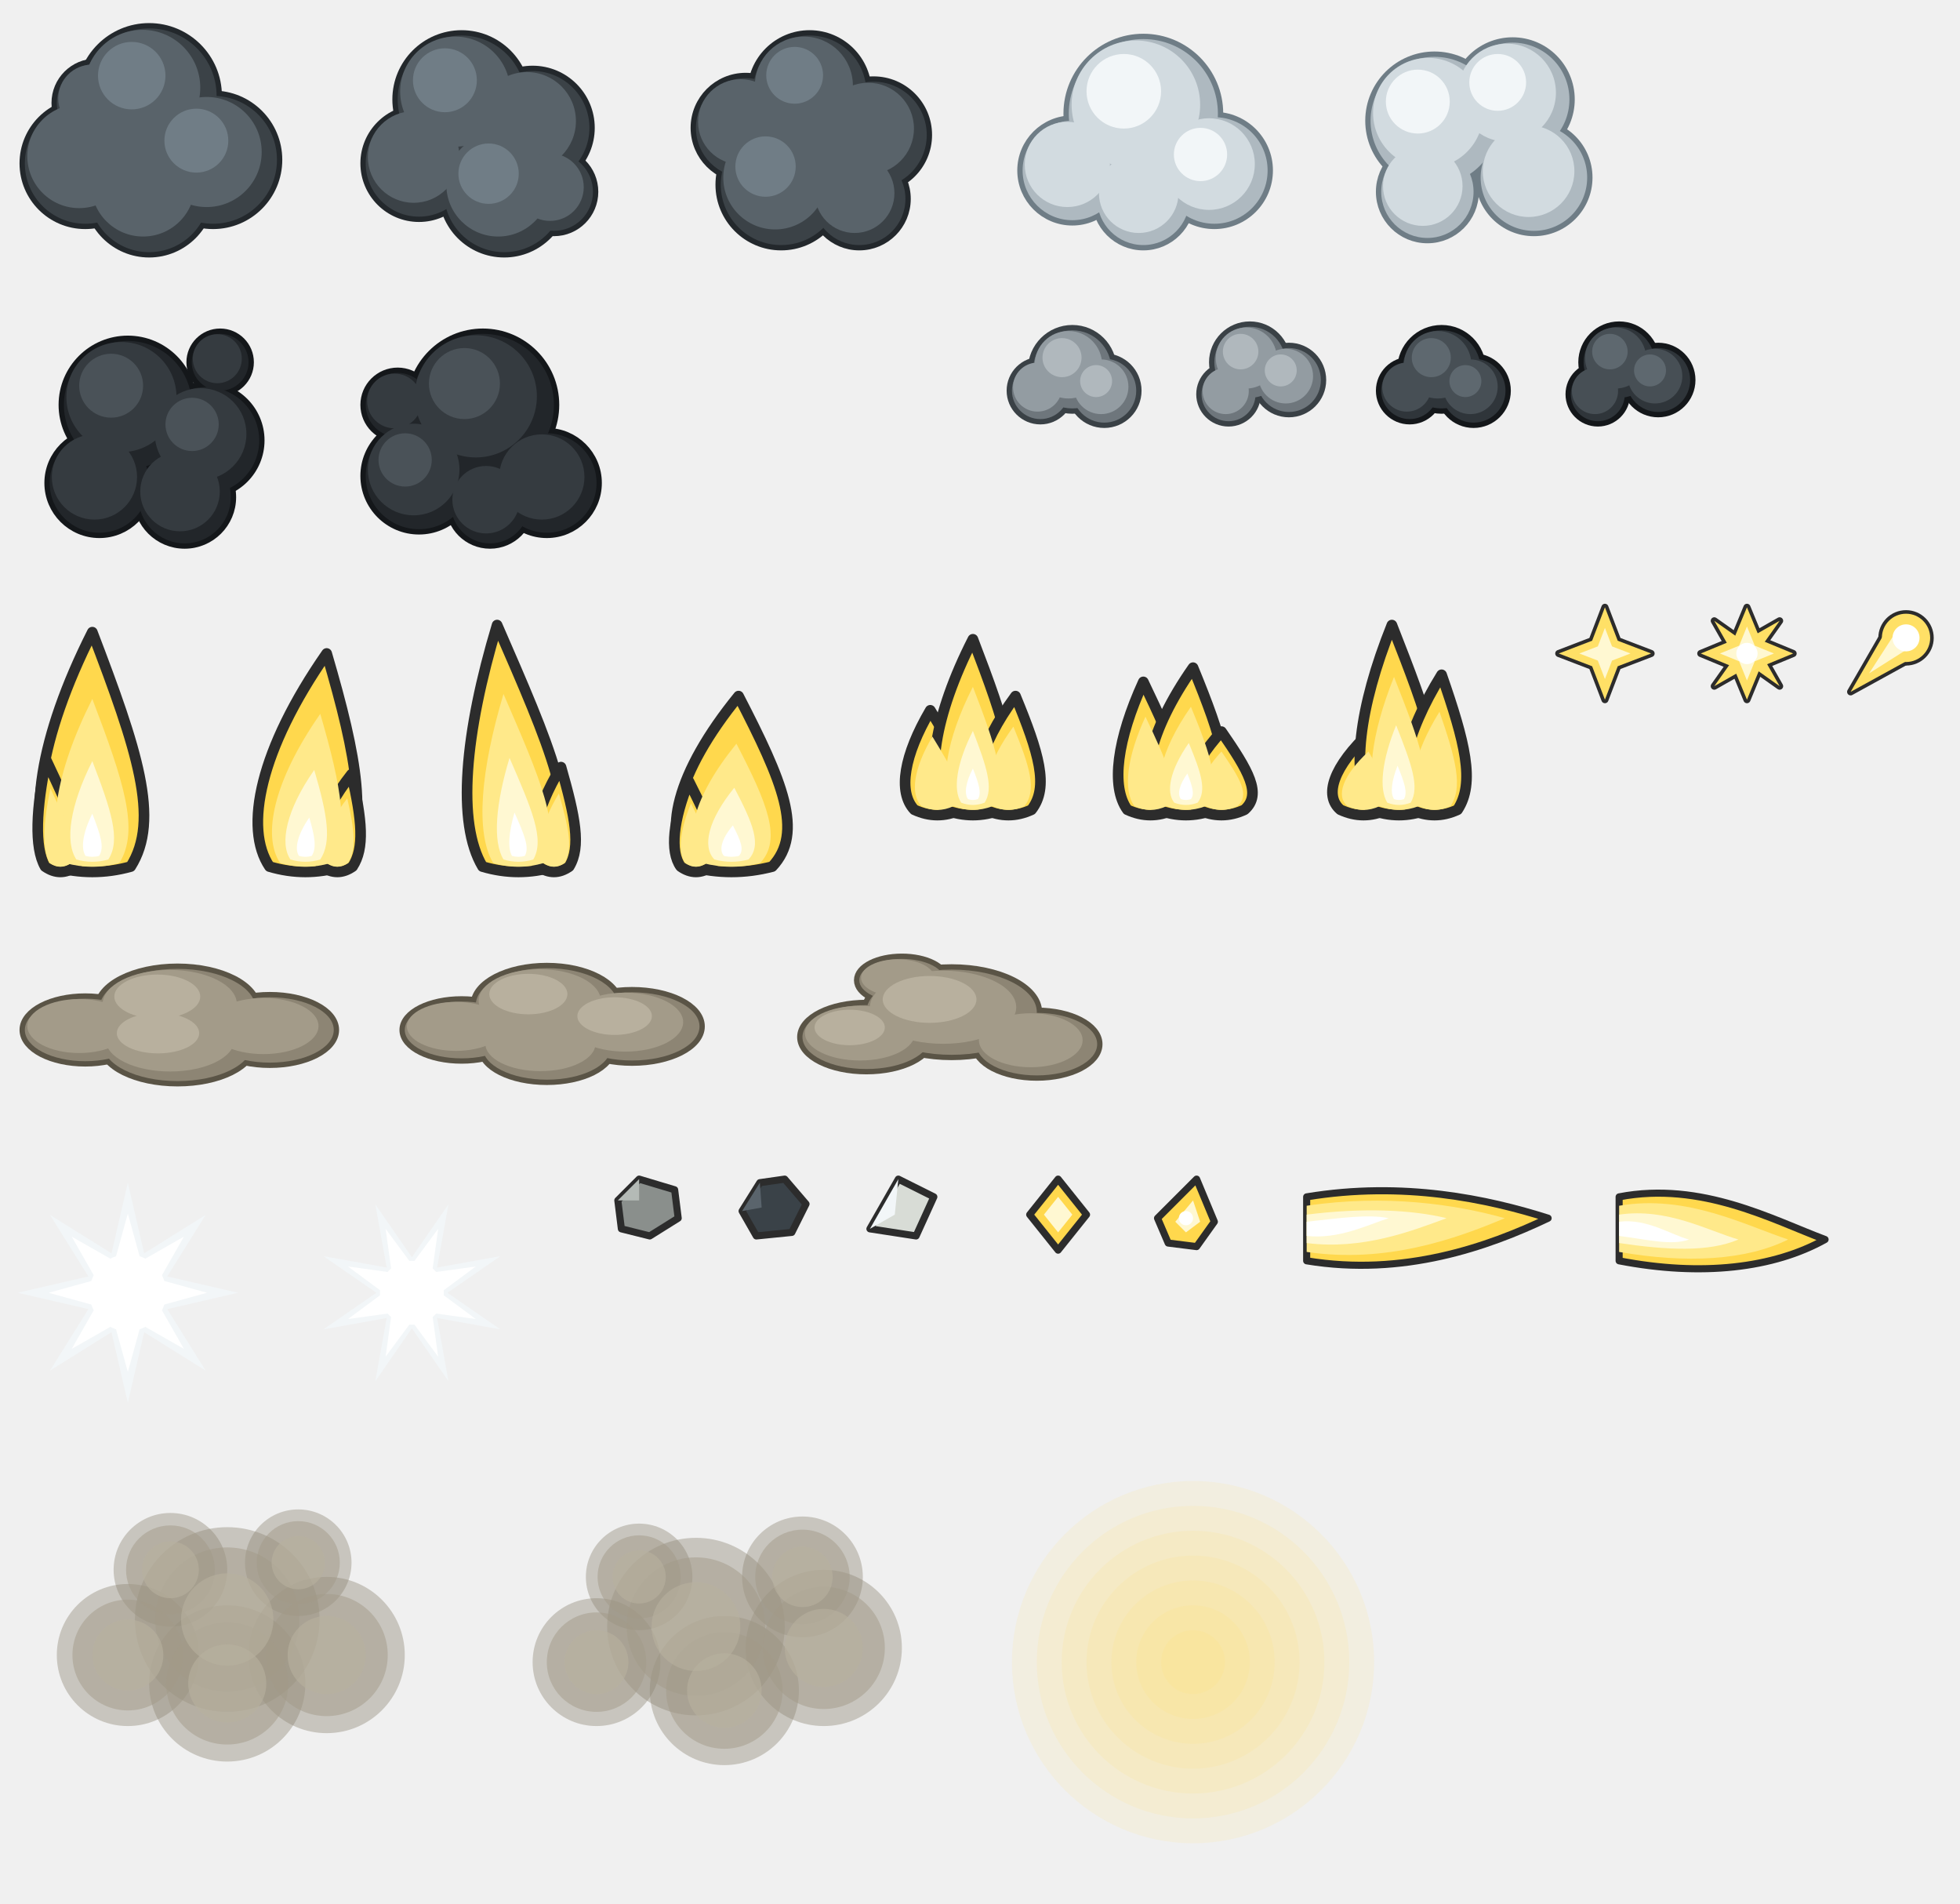
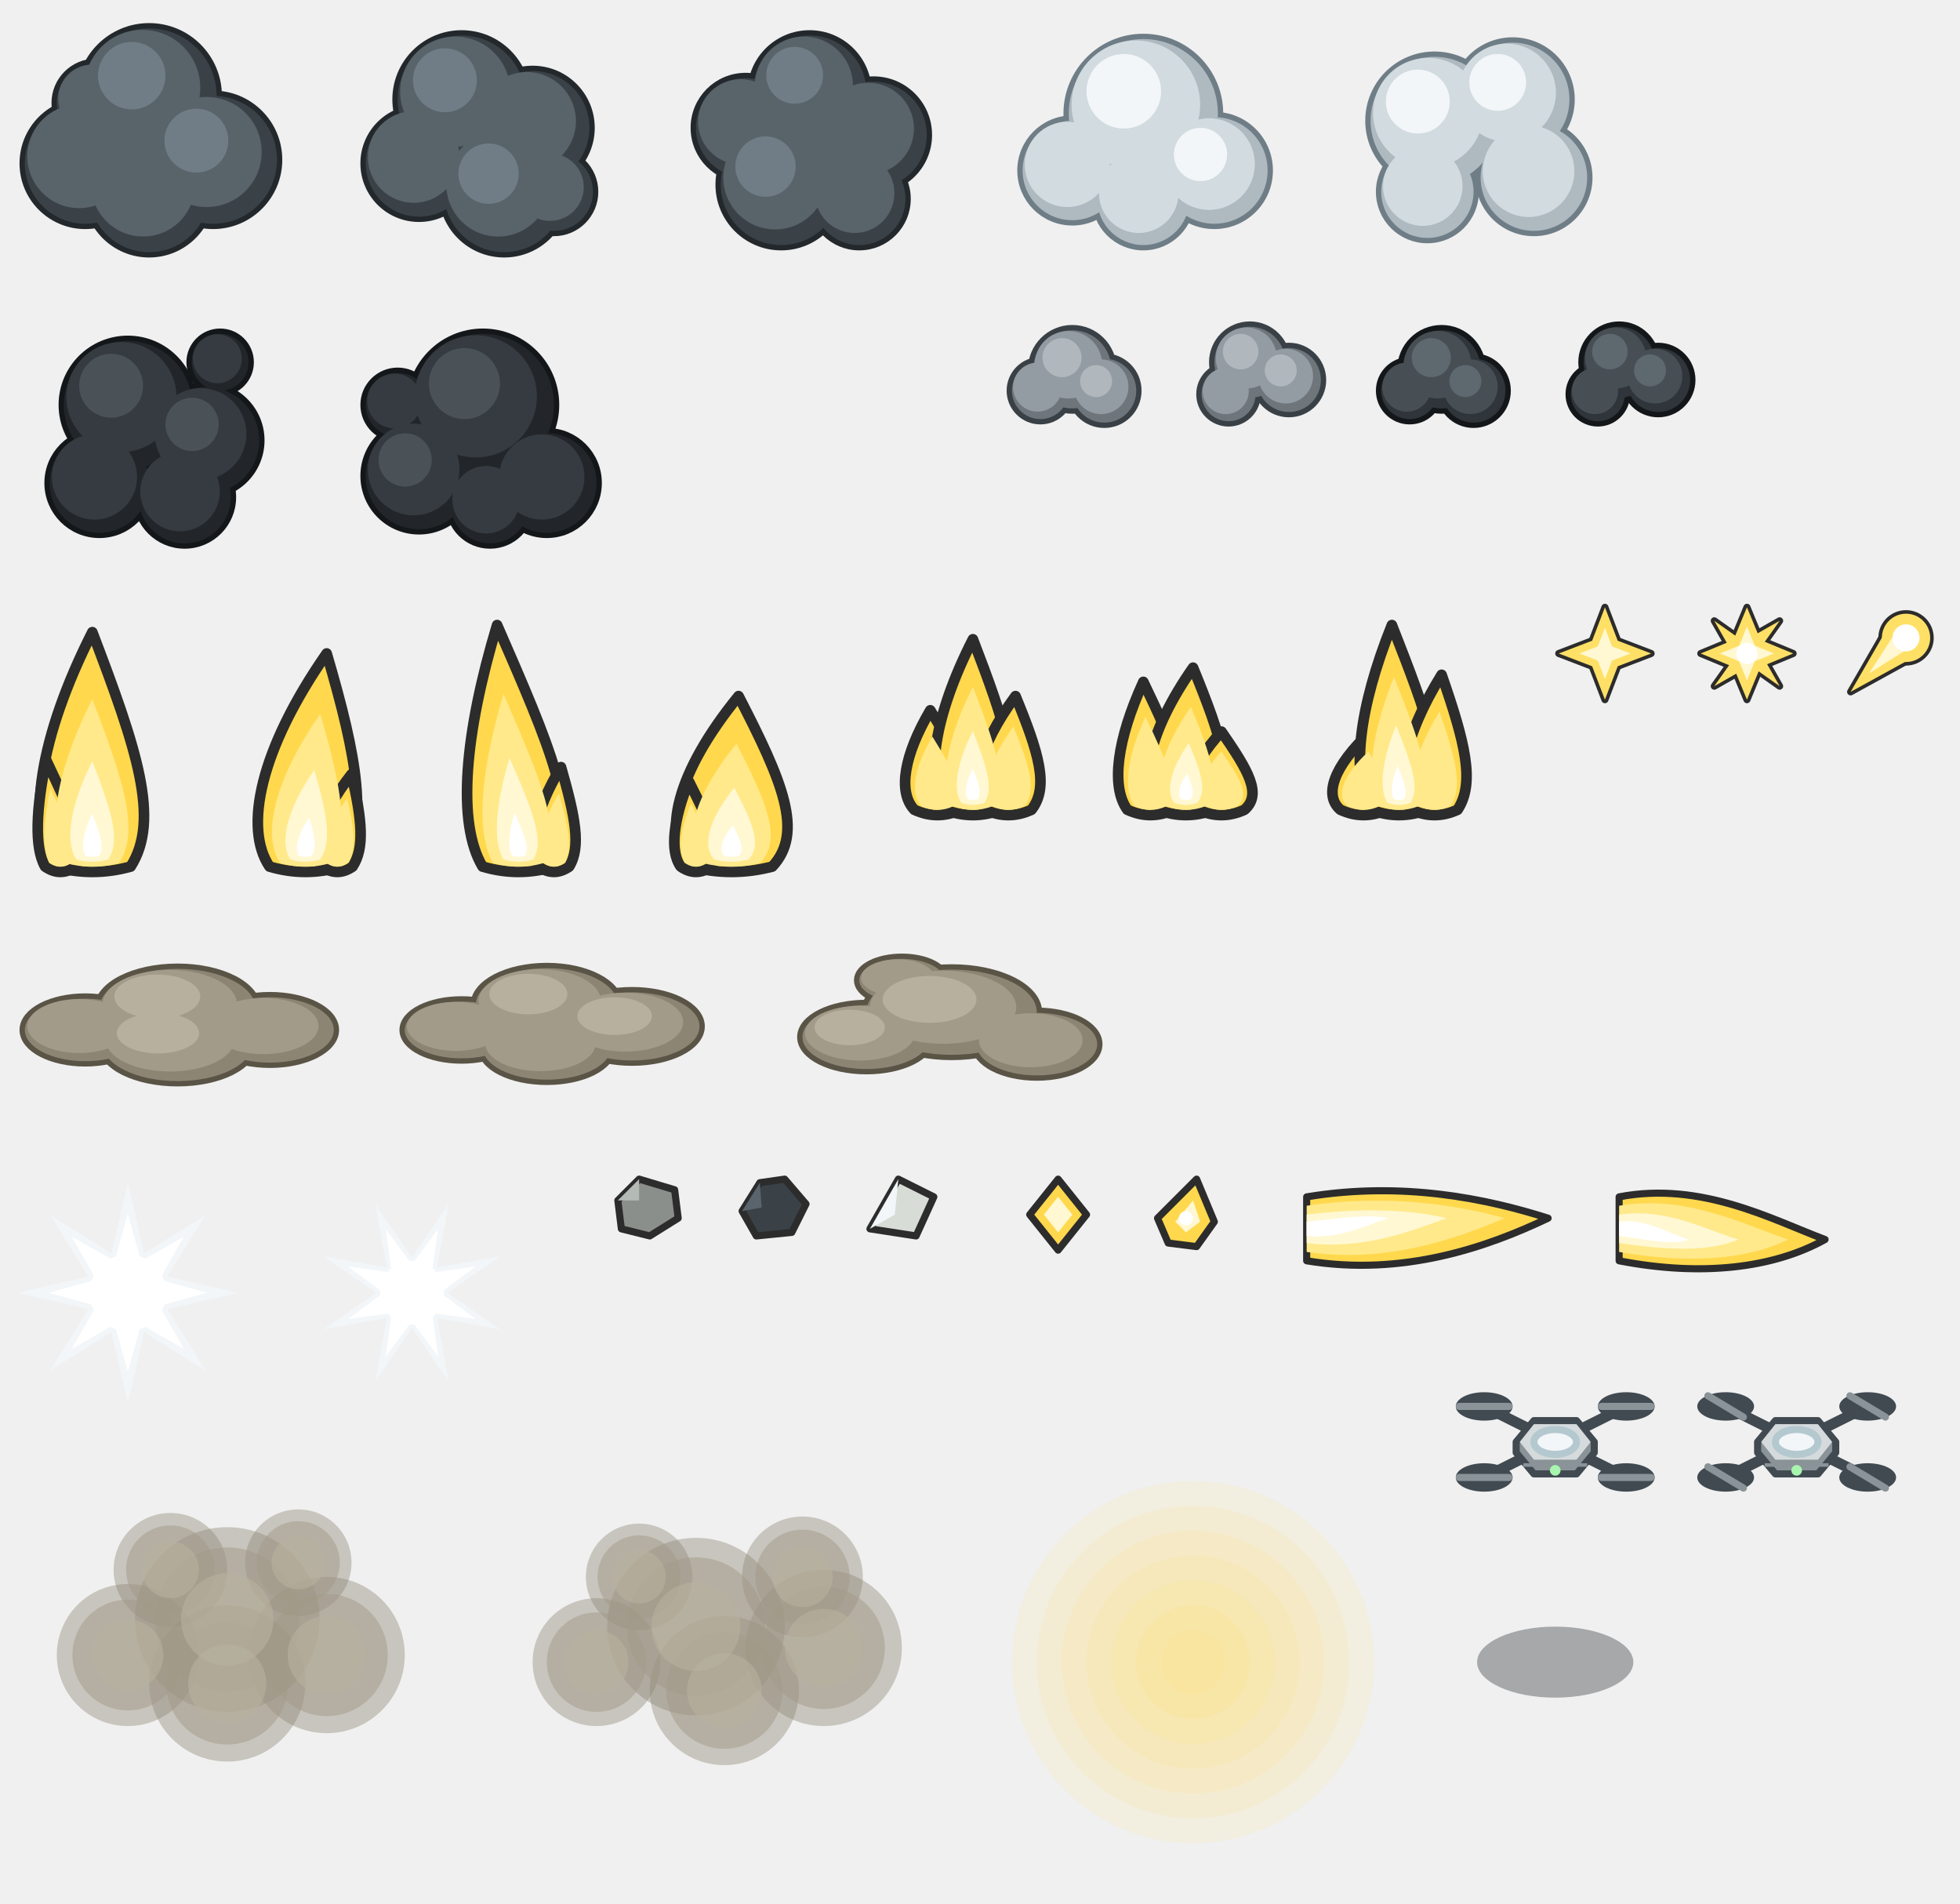
<svg xmlns="http://www.w3.org/2000/svg" width="552" height="536" viewBox="0 0 552 536">
  <g fill="#23282C" stroke="#23282C" stroke-width="3">
    <circle cx="42" cy="27" r="19" />
    <circle cx="24" cy="46" r="17" />
    <circle cx="60" cy="45" r="18" />
    <circle cx="42" cy="54" r="17" />
    <circle cx="27" cy="29" r="11" />
  </g>
  <g fill="#3B4247">
    <circle cx="42" cy="27" r="19" />
    <circle cx="24" cy="46" r="17" />
    <circle cx="60" cy="45" r="18" />
    <circle cx="42" cy="54" r="17" />
    <circle cx="27" cy="29" r="11" />
  </g>
  <g fill="#59636A">
    <circle cx="40.1" cy="24.7" r="16.3" />
    <circle cx="22.3" cy="44" r="14.6" />
    <circle cx="58.2" cy="42.8" r="15.5" />
    <circle cx="40.3" cy="52" r="14.6" />
    <circle cx="25.9" cy="27.7" r="9.5" />
  </g>
  <g fill="#707D86">
    <circle cx="37.1" cy="21.3" r="9.5" />
    <circle cx="55.3" cy="39.6" r="9" />
  </g>
  <g fill="#23282C" stroke="#23282C" stroke-width="3">
    <circle cx="130" cy="28" r="18" />
    <circle cx="150" cy="36" r="16" />
    <circle cx="118" cy="46" r="15" />
    <circle cx="142" cy="54" r="17" />
    <circle cx="156" cy="54" r="11" />
  </g>
  <g fill="#3B4247">
    <circle cx="130" cy="28" r="18" />
    <circle cx="150" cy="36" r="16" />
    <circle cx="118" cy="46" r="15" />
    <circle cx="142" cy="54" r="17" />
    <circle cx="156" cy="54" r="11" />
  </g>
  <g fill="#59636A">
    <circle cx="128.2" cy="25.8" r="15.5" />
    <circle cx="148.4" cy="34.1" r="13.8" />
    <circle cx="116.5" cy="44.2" r="12.9" />
    <circle cx="140.3" cy="52" r="14.6" />
    <circle cx="154.9" cy="52.7" r="9.5" />
  </g>
  <g fill="#707D86">
    <circle cx="125.3" cy="22.6" r="9" />
    <circle cx="137.6" cy="48.9" r="8.5" />
  </g>
  <g fill="#23282C" stroke="#23282C" stroke-width="3">
    <circle cx="228" cy="26" r="16" />
    <circle cx="210" cy="36" r="14" />
    <circle cx="246" cy="38" r="15" />
    <circle cx="220" cy="52" r="17" />
    <circle cx="242" cy="56" r="13" />
    <circle cx="227" cy="41" r="13" />
  </g>
  <g fill="#3B4247">
    <circle cx="228" cy="26" r="16" />
    <circle cx="210" cy="36" r="14" />
    <circle cx="246" cy="38" r="15" />
    <circle cx="220" cy="52" r="17" />
    <circle cx="242" cy="56" r="13" />
    <circle cx="227" cy="41" r="13" />
  </g>
  <g fill="#59636A">
    <circle cx="226.4" cy="24.1" r="13.8" />
    <circle cx="208.6" cy="34.3" r="12" />
    <circle cx="244.5" cy="36.2" r="12.9" />
    <circle cx="218.3" cy="50" r="14.6" />
    <circle cx="240.7" cy="54.4" r="11.2" />
    <circle cx="225.7" cy="39.4" r="11.2" />
  </g>
  <g fill="#707D86">
    <circle cx="215.6" cy="46.9" r="8.5" />
    <circle cx="223.8" cy="21.2" r="8" />
  </g>
  <g fill="#6F7D86" stroke="#6F7D86" stroke-width="3">
    <circle cx="322" cy="32" r="21" />
    <circle cx="302" cy="48" r="14" />
    <circle cx="342" cy="48" r="15" />
    <circle cx="322" cy="56" r="13" />
  </g>
  <g fill="#AEB9C0">
    <circle cx="322" cy="32" r="21" />
    <circle cx="302" cy="48" r="14" />
    <circle cx="342" cy="48" r="15" />
    <circle cx="322" cy="56" r="13" />
  </g>
  <g fill="#D2DBE0">
    <circle cx="319.9" cy="29.5" r="18.1" />
    <circle cx="300.6" cy="46.3" r="12" />
    <circle cx="340.5" cy="46.2" r="12.9" />
    <circle cx="320.7" cy="54.4" r="11.2" />
  </g>
  <g fill="#F2F6F8">
    <circle cx="316.5" cy="25.7" r="10.5" />
    <circle cx="338.1" cy="43.5" r="7.5" />
  </g>
  <g fill="#6F7D86" stroke="#6F7D86" stroke-width="3">
    <circle cx="404" cy="34" r="18" />
    <circle cx="426" cy="28" r="16" />
    <circle cx="432" cy="50" r="15" />
    <circle cx="402" cy="54" r="13" />
  </g>
  <g fill="#AEB9C0">
    <circle cx="404" cy="34" r="18" />
    <circle cx="426" cy="28" r="16" />
    <circle cx="432" cy="50" r="15" />
    <circle cx="402" cy="54" r="13" />
  </g>
  <g fill="#D2DBE0">
    <circle cx="402.2" cy="31.8" r="15.5" />
    <circle cx="424.4" cy="26.1" r="13.8" />
    <circle cx="430.5" cy="48.2" r="12.9" />
    <circle cx="400.7" cy="52.4" r="11.2" />
  </g>
  <g fill="#F2F6F8">
    <circle cx="399.3" cy="28.6" r="9" />
    <circle cx="421.8" cy="23.2" r="8" />
  </g>
  <g fill="#14171A" stroke="#14171A" stroke-width="3">
    <circle cx="36" cy="114" r="18" />
    <circle cx="58" cy="124" r="15" />
    <circle cx="28" cy="136" r="14" />
    <circle cx="52" cy="140" r="13" />
    <circle cx="62" cy="102" r="8" />
  </g>
  <g fill="#22262A">
    <circle cx="36" cy="114" r="18" />
    <circle cx="58" cy="124" r="15" />
    <circle cx="28" cy="136" r="14" />
    <circle cx="52" cy="140" r="13" />
    <circle cx="62" cy="102" r="8" />
  </g>
  <g fill="#353B40">
    <circle cx="34.2" cy="111.8" r="15.5" />
    <circle cx="56.5" cy="122.2" r="12.9" />
    <circle cx="26.6" cy="134.3" r="12" />
    <circle cx="50.7" cy="138.4" r="11.2" />
    <circle cx="61.2" cy="101" r="6.9" />
  </g>
  <g fill="#4A5258">
    <circle cx="31.3" cy="108.6" r="9" />
    <circle cx="54.1" cy="119.5" r="7.5" />
  </g>
  <g fill="#14171A" stroke="#14171A" stroke-width="3">
    <circle cx="136" cy="114" r="20" />
    <circle cx="118" cy="134" r="15" />
    <circle cx="154" cy="136" r="14" />
    <circle cx="138" cy="142" r="11" />
    <circle cx="112" cy="114" r="9" />
  </g>
  <g fill="#22262A">
    <circle cx="136" cy="114" r="20" />
    <circle cx="118" cy="134" r="15" />
    <circle cx="154" cy="136" r="14" />
    <circle cx="138" cy="142" r="11" />
    <circle cx="112" cy="114" r="9" />
  </g>
  <g fill="#353B40">
    <circle cx="134" cy="111.6" r="17.2" />
    <circle cx="116.5" cy="132.2" r="12.9" />
    <circle cx="152.6" cy="134.3" r="12" />
    <circle cx="136.9" cy="140.7" r="9.5" />
    <circle cx="111.1" cy="112.9" r="7.7" />
  </g>
  <g fill="#4A5258">
    <circle cx="130.8" cy="108" r="10" />
    <circle cx="114.1" cy="129.5" r="7.5" />
  </g>
  <g fill="#3A4146" stroke="#3A4146" stroke-width="3">
    <circle cx="302" cy="104" r="11" />
    <circle cx="293" cy="110" r="8" />
    <circle cx="311" cy="110" r="9" />
  </g>
  <g fill="#6E767C">
    <circle cx="302" cy="104" r="11" />
    <circle cx="293" cy="110" r="8" />
    <circle cx="311" cy="110" r="9" />
  </g>
  <g fill="#939CA2">
    <circle cx="300.9" cy="102.7" r="9.5" />
    <circle cx="292.2" cy="109" r="6.9" />
    <circle cx="310.1" cy="108.9" r="7.7" />
  </g>
  <g fill="#B0B8BD">
    <circle cx="299.1" cy="100.7" r="5.5" />
    <circle cx="308.7" cy="107.3" r="4.5" />
  </g>
  <g fill="#3A4146" stroke="#3A4146" stroke-width="3">
    <circle cx="352" cy="102" r="10" />
    <circle cx="363" cy="107" r="9" />
    <circle cx="346" cy="111" r="7.6" />
  </g>
  <g fill="#6E767C">
    <circle cx="352" cy="102" r="10" />
    <circle cx="363" cy="107" r="9" />
    <circle cx="346" cy="111" r="7.6" />
  </g>
  <g fill="#939CA2">
    <circle cx="351" cy="100.8" r="8.6" />
    <circle cx="362.1" cy="105.9" r="7.7" />
    <circle cx="345.2" cy="110.1" r="6.5" />
  </g>
  <g fill="#B0B8BD">
    <circle cx="349.4" cy="99" r="5" />
    <circle cx="360.7" cy="104.3" r="4.5" />
  </g>
  <g fill="#14171A" stroke="#14171A" stroke-width="3">
    <circle cx="406" cy="104" r="11" />
    <circle cx="397" cy="110" r="8" />
    <circle cx="415" cy="110" r="9" />
  </g>
  <g fill="#2F353A">
    <circle cx="406" cy="104" r="11" />
    <circle cx="397" cy="110" r="8" />
    <circle cx="415" cy="110" r="9" />
  </g>
  <g fill="#474F55">
    <circle cx="404.9" cy="102.7" r="9.5" />
    <circle cx="396.2" cy="109" r="6.9" />
    <circle cx="414.1" cy="108.9" r="7.7" />
  </g>
  <g fill="#5E686F">
    <circle cx="403.1" cy="100.7" r="5.5" />
    <circle cx="412.7" cy="107.3" r="4.5" />
  </g>
  <g fill="#14171A" stroke="#14171A" stroke-width="3">
    <circle cx="456" cy="102" r="10" />
    <circle cx="467" cy="107" r="9" />
    <circle cx="450" cy="111" r="7.6" />
  </g>
  <g fill="#2F353A">
    <circle cx="456" cy="102" r="10" />
    <circle cx="467" cy="107" r="9" />
    <circle cx="450" cy="111" r="7.6" />
  </g>
  <g fill="#474F55">
    <circle cx="455" cy="100.8" r="8.6" />
    <circle cx="466.1" cy="105.9" r="7.7" />
    <circle cx="449.2" cy="110.1" r="6.5" />
  </g>
  <g fill="#5E686F">
    <circle cx="453.4" cy="99" r="5" />
    <circle cx="464.7" cy="104.3" r="4.5" />
  </g>
  <g transform="translate(2 170)">
    <g fill="#FFD84D" stroke="#2C2C2C" stroke-width="3" stroke-linejoin="round">
      <path d="M13.2 74C5.4 62.1 9 37.7 24 8C36.6 41 43.2 60.8 34.8 74Q24 77 13.2 74 Z" />
      <path d="M10.7 74C7.6 68.6 8.2 57.5 11 44C18 59 22.7 68 19.3 74Q15 77 10.7 74 Z" />
    </g>
    <g fill="#FFE98A">
      <path d="M16.4 73C11 64.7 13.5 47.6 24 26.8C32.8 49.9 37.4 63.8 31.6 73Q24 75.1 16.4 73 Z" />
      <path d="M12 73C9.8 69.2 10.2 61.5 12.2 52C17.1 62.5 20.4 68.8 18 73Q15 75.1 12 73 Z" />
    </g>
    <g fill="#FFF8D2">
      <path d="M19.5 72C16.2 67 17.7 56.8 24 44.3C29.3 58.1 32.1 66.5 28.5 72Q24 73.3 19.5 72 Z" />
    </g>
    <g fill="#FFFFFF">
      <path d="M22.1 71C20.7 68.9 21.3 64.5 24 59.1C26.3 65.1 27.5 68.6 25.9 71Q24 71.5 22.1 71 Z" />
    </g>
  </g>
  <g transform="translate(62 170)">
    <g fill="#FFD84D" stroke="#2C2C2C" stroke-width="3" stroke-linejoin="round">
      <path d="M13.9 74C6.6 63.2 11.2 41 30 14C38.8 44 41.9 62 34.1 74Q24 77 13.9 74 Z" />
      <path d="M28.7 74C25.6 69.3 27.8 59.7 37 48C40 61 40.7 68.8 37.3 74Q33 77 28.7 74 Z" />
    </g>
    <g fill="#FFE98A">
      <path d="M16.9 73C11.8 65.4 15 49.9 28.2 31C34.3 52 36.5 64.6 31.1 73Q24 75.1 16.9 73 Z" />
      <path d="M30 73C27.8 69.7 29.4 63 35.8 54.8C37.9 63.9 38.4 69.4 36 73Q33 75.1 30 73 Z" />
    </g>
    <g fill="#FFF8D2">
      <path d="M19.8 72C16.7 67.5 18.6 58.1 26.5 46.8C30.2 59.4 31.5 67 28.2 72Q24 73.3 19.8 72 Z" />
    </g>
    <g fill="#FFFFFF">
      <path d="M22.2 71C20.9 69.1 21.7 65.1 25.1 60.2C26.7 65.6 27.2 68.8 25.8 71Q24 71.5 22.2 71 Z" />
    </g>
  </g>
  <g transform="translate(122 170)">
    <g fill="#FFD84D" stroke="#2C2C2C" stroke-width="3" stroke-linejoin="round">
      <path d="M13.9 74C6.6 61.8 8.8 36.6 18 6C32.8 40 41.9 60.4 34.1 74Q24 77 13.9 74 Z" />
      <path d="M29.7 74C26.6 69 28.4 58.6 36 46C40 60 41.7 68.4 38.3 74Q34 77 29.7 74 Z" />
    </g>
    <g fill="#FFE98A">
      <path d="M16.9 73C11.8 64.4 13.4 46.8 19.8 25.4C30.1 49.2 36.5 63.5 31.1 73Q24 75.1 16.9 73 Z" />
      <path d="M31 73C28.8 69.5 30.1 62.2 35.4 53.4C38.2 63.2 39.4 69.1 37 73Q34 75.1 31 73 Z" />
    </g>
    <g fill="#FFF8D2">
      <path d="M19.8 72C16.7 66.9 17.6 56.3 21.5 43.4C27.7 57.7 31.5 66.3 28.2 72Q24 73.3 19.8 72 Z" />
    </g>
    <g fill="#FFFFFF">
      <path d="M22.2 71C20.9 68.8 21.3 64.3 22.9 58.8C25.6 64.9 27.2 68.6 25.8 71Q24 71.5 22.2 71 Z" />
    </g>
  </g>
  <g transform="translate(182 170)">
    <g fill="#FFD84D" stroke="#2C2C2C" stroke-width="3" stroke-linejoin="round">
      <path d="M12.5 74C4.2 65.4 8.4 47.6 26 26C38.4 50 44.5 64.4 35.5 74Q24 77 12.5 74 Z" />
      <path d="M9.7 74C6.6 69.7 7.6 60.8 12 50C18 62 21.7 69.2 18.3 74Q14 77 9.7 74 Z" />
    </g>
    <g fill="#FFE98A">
      <path d="M15.9 73C10.1 67 13.1 54.5 25.4 39.4C34.1 56.2 38.3 66.3 32.1 73Q24 75.1 15.9 73 Z" />
      <path d="M11 73C8.8 70 9.5 63.8 12.6 56.2C16.8 64.6 19.4 69.6 17 73Q14 75.1 11 73 Z" />
    </g>
    <g fill="#FFF8D2">
      <path d="M19.2 72C15.7 68.4 17.4 60.9 24.8 51.8C30.1 61.9 32.6 68 28.8 72Q24 73.3 19.2 72 Z" />
    </g>
    <g fill="#FFFFFF">
      <path d="M21.9 71C20.4 69.4 21.2 66.2 24.4 62.4C26.6 66.7 27.7 69.3 26.1 71Q24 71.5 21.9 71 Z" />
    </g>
  </g>
  <g transform="translate(250 170)">
    <g fill="#FFD84D" stroke="#2C2C2C" stroke-width="3" stroke-linejoin="round">
      <path d="M7.5 58C2.8 53 4.6 42.6 12 30C20.6 44 25.5 52.4 20.5 58Q14 61 7.5 58 Z" />
      <path d="M16.1 58C10.4 49.4 13 31.6 24 10C33.2 34 38.1 48.4 31.9 58Q24 61 16.1 58 Z" />
      <path d="M27.5 58C22.8 52.2 25.4 40.4 36 26C42.6 42 45.5 51.6 40.5 58Q34 61 27.5 58 Z" />
    </g>
    <g fill="#FFE98A">
      <path d="M9.5 57C6.2 53.5 7.4 46.2 12.6 37.4C18.6 47.2 22.1 53.1 18.5 57Q14 59.1 9.5 57 Z" />
      <path d="M18.5 57C14.5 51 16.3 38.5 24 23.4C30.5 40.2 33.9 50.3 29.5 57Q24 59.1 18.5 57 Z" />
      <path d="M29.5 57C26.2 53 28 44.7 35.4 34.6C40 45.8 42.1 52.5 38.5 57Q34 59.1 29.5 57 Z" />
    </g>
    <g fill="#FFF8D2">
      <path d="M20.7 56C18.3 52.4 19.4 44.9 24 35.8C27.9 45.9 29.9 52 27.3 56Q24 57.3 20.7 56 Z" />
    </g>
    <g fill="#FFFFFF">
      <path d="M22.6 55C21.5 53.4 22 50.2 24 46.4C25.7 50.7 26.5 53.3 25.4 55Q24 55.5 22.6 55 Z" />
    </g>
  </g>
  <g transform="translate(310 170)">
    <g fill="#FFD84D" stroke="#2C2C2C" stroke-width="3" stroke-linejoin="round">
      <path d="M7.5 58C2.8 51.5 4.6 38.2 12 22C20.6 40 25.5 50.8 20.5 58Q14 61 7.5 58 Z" />
      <path d="M16.1 58C10.4 50.8 13.4 36 26 18C34.2 38 38.1 50 31.9 58Q24 61 16.1 58 Z" />
      <path d="M27.5 58C22.8 54 25 45.9 34 36C41.6 47 45.5 53.6 40.5 58Q34 61 27.5 58 Z" />
    </g>
    <g fill="#FFE98A">
      <path d="M9.5 57C6.2 52.5 7.4 43.1 12.6 31.8C18.6 44.4 22.1 52 18.5 57Q14 59.1 9.5 57 Z" />
      <path d="M18.5 57C14.5 52 16.6 41.6 25.4 29C31.2 43 33.9 51.4 29.5 57Q24 59.1 18.5 57 Z" />
      <path d="M29.5 57C26.2 54.2 27.7 48.5 34 41.6C39.3 49.3 42.1 53.9 38.5 57Q34 59.1 29.5 57 Z" />
    </g>
    <g fill="#FFF8D2">
      <path d="M20.7 56C18.3 53 19.5 46.8 24.8 39.2C28.3 47.6 29.9 52.6 27.3 56Q24 57.3 20.7 56 Z" />
    </g>
    <g fill="#FFFFFF">
      <path d="M22.6 55C21.5 53.7 22.1 51 24.4 47.8C25.8 51.4 26.5 53.6 25.4 55Q24 55.5 22.6 55 Z" />
    </g>
  </g>
  <g transform="translate(370 170)">
    <g fill="#FFD84D" stroke="#2C2C2C" stroke-width="3" stroke-linejoin="round">
      <path d="M7.5 58C2.8 54 5.4 45.9 16 36C22.6 47 25.5 53.6 20.5 58Q14 61 7.5 58 Z" />
      <path d="M16.1 58C10.4 48.6 12.6 29.4 22 6C32.2 32 38.1 47.6 31.9 58Q24 61 16.1 58 Z" />
      <path d="M27.5 58C22.8 51.2 25.4 37.1 36 20C42.6 39 45.5 50.4 40.5 58Q34 61 27.5 58 Z" />
    </g>
    <g fill="#FFE98A">
      <path d="M9.5 57C6.2 54.2 8 48.5 15.4 41.6C20 49.3 22.1 53.9 18.5 57Q14 59.1 9.5 57 Z" />
      <path d="M18.5 57C14.5 50.4 16 37 22.6 20.6C29.8 38.8 33.9 49.7 29.5 57Q24 59.1 18.5 57 Z" />
      <path d="M29.5 57C26.2 52.2 28 42.4 35.4 30.4C40 43.7 42.1 51.7 38.5 57Q34 59.1 29.5 57 Z" />
    </g>
    <g fill="#FFF8D2">
      <path d="M20.7 56C18.3 52.1 19.2 44 23.2 34.2C27.5 45.1 29.9 51.6 27.3 56Q24 57.3 20.7 56 Z" />
    </g>
    <g fill="#FFFFFF">
      <path d="M22.6 55C21.5 53.3 21.9 49.9 23.6 45.6C25.5 50.3 26.5 53.1 25.4 55Q24 55.5 22.6 55 Z" />
    </g>
  </g>
  <polygon points="452,171 455.6,180.4 465,184 455.6,187.6 452,197 448.4,187.6 439,184 448.4,180.4" fill="#2C2C2C" stroke="#2C2C2C" stroke-width="2" stroke-linejoin="round" />
  <polygon points="452,171 455.6,180.4 465,184 455.6,187.6 452,197 448.4,187.6 439,184 448.4,180.4" fill="#FFE066" />
  <polygon points="452,176.8 454,182 459.2,184 454,186 452,191.2 450,186 444.8,184 450,182" fill="#FFF8D2" />
  <polygon points="492,171 495.8,180.2 505,184 495.8,187.8 492,197 488.2,187.8 479,184 488.2,180.2" fill="#2C2C2C" stroke="#2C2C2C" stroke-width="2" stroke-linejoin="round" />
  <polygon points="482.8,174.8 491,180.6 501.2,174.8 495.4,183 501.2,193.2 493,187.4 482.8,193.2 488.6,185" fill="#2C2C2C" stroke="#2C2C2C" stroke-width="2" stroke-linejoin="round" />
  <polygon points="482.8,174.8 491,180.6 501.2,174.8 495.4,183 501.2,193.2 493,187.4 482.8,193.2 488.6,185" fill="#FFE066" />
  <polygon points="492,171 495.8,180.2 505,184 495.8,187.8 492,197 488.2,187.8 479,184 488.2,180.2" fill="#FFE066" />
  <polygon points="492,176.4 494.2,181.8 499.6,184 494.2,186.2 492,191.6 489.8,186.2 484.4,184 489.8,181.8" fill="#FFF8D2" />
  <circle cx="492" cy="184" r="3" fill="#FFFFFF" />
  <polygon points="541.2,183.8 532.4,175.4 521.2,194.8" fill="#2C2C2C" stroke="#2C2C2C" stroke-width="2" stroke-linejoin="round" />
  <circle cx="536.8" cy="179.6" r="6.8" fill="#2C2C2C" stroke="#2C2C2C" stroke-width="2" stroke-linejoin="round" />
  <polygon points="541.2,183.8 532.4,175.4 521.2,194.8" fill="#FFE066" />
  <circle cx="536.8" cy="179.6" r="6.8" fill="#FFE066" />
  <polygon points="538.4,182 534.4,177.2 526.4,189.6" fill="#FFF8D2" />
  <circle cx="536.8" cy="179.6" r="3.8" fill="#FFFFFF" />
  <g fill="#5A5446" stroke="#5A5446" stroke-width="3">
    <ellipse cx="50" cy="284" rx="22" ry="11.2" />
    <ellipse cx="24" cy="290" rx="17" ry="8.8" />
    <ellipse cx="76" cy="290" rx="18" ry="9.2" />
    <ellipse cx="50" cy="294" rx="21" ry="10.4" />
  </g>
  <g fill="#8D8574">
    <ellipse cx="50" cy="284" rx="22" ry="11.2" />
    <ellipse cx="24" cy="290" rx="17" ry="8.8" />
    <ellipse cx="76" cy="290" rx="18" ry="9.2" />
    <ellipse cx="50" cy="294" rx="21" ry="10.4" />
  </g>
  <g fill="#A39B89">
    <ellipse cx="47.8" cy="282.7" rx="18.9" ry="9.6" />
    <ellipse cx="22.3" cy="288.9" rx="14.6" ry="7.6" />
    <ellipse cx="74.2" cy="288.9" rx="15.5" ry="7.9" />
    <ellipse cx="47.9" cy="292.8" rx="18.1" ry="8.9" />
  </g>
  <g fill="#B8B09E">
    <ellipse cx="44.3" cy="280.6" rx="12.1" ry="6.2" />
    <ellipse cx="44.5" cy="290.9" rx="11.6" ry="5.7" />
  </g>
  <g fill="#5A5446" stroke="#5A5446" stroke-width="3">
    <ellipse cx="154" cy="283" rx="20" ry="10.4" />
    <ellipse cx="178" cy="289" rx="19" ry="9.6" />
    <ellipse cx="130" cy="290" rx="16" ry="8" />
    <ellipse cx="154" cy="295" rx="18" ry="9" />
  </g>
  <g fill="#8D8574">
    <ellipse cx="154" cy="283" rx="20" ry="10.4" />
    <ellipse cx="178" cy="289" rx="19" ry="9.6" />
    <ellipse cx="130" cy="290" rx="16" ry="8" />
    <ellipse cx="154" cy="295" rx="18" ry="9" />
  </g>
  <g fill="#A39B89">
    <ellipse cx="152" cy="281.8" rx="17.2" ry="8.9" />
    <ellipse cx="176.1" cy="287.8" rx="16.3" ry="8.3" />
    <ellipse cx="128.4" cy="289" rx="13.8" ry="6.9" />
    <ellipse cx="152.2" cy="293.9" rx="15.5" ry="7.7" />
  </g>
  <g fill="#B8B09E">
    <ellipse cx="148.8" cy="279.9" rx="11" ry="5.7" />
    <ellipse cx="173.1" cy="286.1" rx="10.5" ry="5.3" />
  </g>
  <g fill="#5A5446" stroke="#5A5446" stroke-width="3">
    <ellipse cx="268" cy="285" rx="24" ry="12" />
    <ellipse cx="244" cy="292" rx="18" ry="9" />
    <ellipse cx="292" cy="294" rx="17" ry="8.8" />
    <ellipse cx="254" cy="276" rx="12" ry="6" />
  </g>
  <g fill="#8D8574">
    <ellipse cx="268" cy="285" rx="24" ry="12" />
    <ellipse cx="244" cy="292" rx="18" ry="9" />
    <ellipse cx="292" cy="294" rx="17" ry="8.8" />
    <ellipse cx="254" cy="276" rx="12" ry="6" />
  </g>
  <g fill="#A39B89">
    <ellipse cx="265.6" cy="283.6" rx="20.6" ry="10.3" />
    <ellipse cx="242.2" cy="290.9" rx="15.5" ry="7.7" />
    <ellipse cx="290.3" cy="292.9" rx="14.6" ry="7.6" />
    <ellipse cx="252.8" cy="275.3" rx="10.3" ry="5.2" />
  </g>
  <g fill="#B8B09E">
    <ellipse cx="261.8" cy="281.4" rx="13.2" ry="6.6" />
    <ellipse cx="239.3" cy="289.3" rx="9.9" ry="5" />
  </g>
  <polygon points="67,364 47.1,368.6 57.9,385.9 40.6,375.1 36,395 31.4,375.1 14.1,385.9 24.9,368.6 5,364 24.9,359.4 14.1,342.1 31.4,352.9 36,333 40.6,352.9 57.9,342.1 47.1,359.4" fill="#F2F6F8" />
  <polygon points="58.3,364 44.9,367.7 51.8,379.8 39.7,372.9 36,386.3 32.3,372.9 20.2,379.8 27.1,367.7 13.7,364 27.1,360.3 20.2,348.2 32.3,355.1 36,341.7 39.7,355.1 51.8,348.2 44.9,360.3" fill="#FFFFFF" />
  <circle cx="36" cy="364" r="10.8" fill="#FFFFFF" />
  <polygon points="140.9,374.3 123.1,371.1 126.3,388.9 116,374 105.7,388.9 108.9,371.1 91.1,374.3 106,364 91.1,353.7 108.9,356.9 105.7,339.1 116,354 126.3,339.1 123.1,356.9 140.9,353.7 126,364" fill="#F2F6F8" />
  <polygon points="134,371.4 121.7,369.7 123.4,382 116,372 108.6,382 110.3,369.7 98,371.4 108,364 98,356.6 110.3,358.3 108.6,346 116,356 123.4,346 121.7,358.3 134,356.6 124,364" fill="#FFFFFF" />
  <circle cx="116" cy="364" r="9" fill="#FFFFFF" />
  <polygon points="174,338 180,332 190,335 191,343 183,348 175,346" fill="#8A8F8C" stroke="#2C2C2C" stroke-width="2" stroke-linejoin="round" />
  <polygon points="174,338 180,332 180,338" fill="#B4BAB6" />
  <polygon points="209,341 214,333 221,332 227,339 223,347 213,348" fill="#3A4248" stroke="#2C2C2C" stroke-width="2" stroke-linejoin="round" />
  <polygon points="209,341 214,333 214.5,340" fill="#5A646C" />
  <polygon points="245,346 253,332 263,337 258,348" fill="#D8DCD6" stroke="#2C2C2C" stroke-width="2" stroke-linejoin="round" />
  <polygon points="245,346 253,332 252,342" fill="#F2F6F8" />
  <polygon points="298,332 306,342 298,352 290,342" fill="#FFD84D" stroke="#2C2C2C" stroke-width="2" stroke-linejoin="round" />
  <polygon points="298,337 302,342 298,347 294,342" fill="#FFF8D2" />
  <polygon points="337,332 342,344 337,351 329,350 326,343 332,337" fill="#FFD84D" stroke="#2C2C2C" stroke-width="2" stroke-linejoin="round" />
  <polygon points="336,338 338,344 334,347 331,344" fill="#FFF8D2" />
  <circle cx="334" cy="343" r="2" fill="#FFFFFF" />
  <path d="M368 337C395.2 332.5 419 337.6 436 343C419 351.1 395.2 359.5 368 355Z" fill="#FFD84D" stroke="#2C2C2C" stroke-width="2" stroke-linejoin="round" />
  <path d="M368 339.5C390.3 336.2 409.8 339.1 423.8 343C409.8 348.9 390.3 355.8 368 352.5Z" fill="#FFE98A" />
  <path d="M368 342C383.8 340 397.6 340.6 407.4 343C397.6 346.6 383.8 352 368 350Z" fill="#FFF8D2" />
  <path d="M368 344C377.2 343 385.3 341.8 391.1 343C385.3 344.8 377.2 349 368 348Z" fill="#FFFFFF" />
  <path d="M456 337C479.2 332.5 499.5 343.6 514 349C499.5 357.1 479.2 359.5 456 355Z" fill="#FFD84D" stroke="#2C2C2C" stroke-width="2" stroke-linejoin="round" />
  <path d="M456 339.5C475 336.2 491.7 345.1 503.6 349C491.7 354.9 475 355.8 456 352.5Z" fill="#FFE98A" />
  <path d="M456 342C469.5 340 481.2 346.6 489.6 349C481.2 352.6 469.5 352 456 350Z" fill="#FFF8D2" />
  <path d="M456 344C463.9 343 470.8 347.8 475.7 349C470.8 350.8 463.9 349 456 348Z" fill="#FFFFFF" />
  <g fill="#8D8574" fill-opacity="0.4">
    <circle cx="64" cy="456" r="26" />
    <circle cx="36" cy="466" r="20" />
    <circle cx="92" cy="466" r="22" />
    <circle cx="64" cy="474" r="22" />
    <circle cx="48" cy="442" r="16" />
    <circle cx="84" cy="440" r="15" />
  </g>
  <g fill="#A39B89" fill-opacity="0.5">
    <circle cx="64" cy="456" r="20.3" />
    <circle cx="36" cy="466" r="15.6" />
    <circle cx="92" cy="466" r="17.2" />
    <circle cx="64" cy="474" r="17.2" />
    <circle cx="48" cy="442" r="12.5" />
    <circle cx="84" cy="440" r="11.7" />
  </g>
  <g fill="#B8B09E" fill-opacity="0.6">
    <circle cx="64" cy="456" r="13" />
    <circle cx="36" cy="466" r="10" />
    <circle cx="92" cy="466" r="11" />
    <circle cx="64" cy="474" r="11" />
    <circle cx="48" cy="442" r="8" />
    <circle cx="84" cy="440" r="7.5" />
  </g>
  <g fill="#8D8574" fill-opacity="0.4">
    <circle cx="196" cy="458" r="25" />
    <circle cx="168" cy="468" r="18" />
    <circle cx="232" cy="464" r="22" />
    <circle cx="204" cy="476" r="21" />
    <circle cx="180" cy="444" r="15" />
    <circle cx="226" cy="444" r="17" />
  </g>
  <g fill="#A39B89" fill-opacity="0.5">
    <circle cx="196" cy="458" r="19.5" />
    <circle cx="168" cy="468" r="14" />
    <circle cx="232" cy="464" r="17.2" />
    <circle cx="204" cy="476" r="16.4" />
    <circle cx="180" cy="444" r="11.7" />
    <circle cx="226" cy="444" r="13.3" />
  </g>
  <g fill="#B8B09E" fill-opacity="0.6">
    <circle cx="196" cy="458" r="12.5" />
    <circle cx="168" cy="468" r="9" />
    <circle cx="232" cy="464" r="11" />
    <circle cx="204" cy="476" r="10.5" />
    <circle cx="180" cy="444" r="7.5" />
    <circle cx="226" cy="444" r="8.5" />
  </g>
  <g fill="#FFE066" fill-opacity="0.12">
    <circle cx="336" cy="468" r="51" />
    <circle cx="336" cy="468" r="44" />
    <circle cx="336" cy="468" r="37" />
    <circle cx="336" cy="468" r="30" />
    <circle cx="336" cy="468" r="23" />
    <circle cx="336" cy="468" r="16" />
    <circle cx="336" cy="468" r="9" />
  </g>
+   <line x1="418" y1="396" x2="458" y2="416" stroke="#414A51" stroke-width="3" stroke-linecap="round" />
+   <line x1="458" y1="396" x2="418" y2="416" stroke="#414A51" stroke-width="3" stroke-linecap="round" />
+   <ellipse cx="418" cy="396" rx="8" ry="4" fill="#414A51" />
+   <line x1="411" y1="396" x2="425" y2="396" stroke="#8A9398" stroke-width="2" stroke-linecap="round" />
+   <ellipse cx="458" cy="396" rx="8" ry="4" fill="#414A51" />
+   <line x1="451" y1="396" x2="465" y2="396" stroke="#8A9398" stroke-width="2" stroke-linecap="round" />
+   <polygon points="427,406 432,400 444,400 449,406 449,409 444,415 432,415 427,409" fill="#8A9398" stroke="#414A51" stroke-width="2" stroke-linejoin="round" />
+   <polygon points="428,406 432,401 444,401 448,406 444,411 432,411" fill="#D5DBDC" />
+   <polygon points="429,412 447,412 447,413 429,413" fill="#8A9398" />
+   <ellipse cx="438" cy="406" rx="6" ry="3.5" fill="#F2F6F8" stroke="#B4C8CF" stroke-width="2" />
+   <circle cx="438" cy="414" r="1.5" fill="#A8F5B0" />
+   <ellipse cx="418" cy="416" rx="8" ry="4" fill="#414A51" />
+   <line x1="411" y1="416" x2="425" y2="416" stroke="#8A9398" stroke-width="2" stroke-linecap="round" />
+   <ellipse cx="458" cy="416" rx="8" ry="4" fill="#414A51" />
+   <line x1="451" y1="416" x2="465" y2="416" stroke="#8A9398" stroke-width="2" stroke-linecap="round" />
+   <line x1="486" y1="396" x2="526" y2="416" stroke="#414A51" stroke-width="3" stroke-linecap="round" />
+   <line x1="526" y1="396" x2="486" y2="416" stroke="#414A51" stroke-width="3" stroke-linecap="round" />
+   <ellipse cx="486" cy="396" rx="8" ry="4" fill="#414A51" />
+   <line x1="481" y1="393" x2="491" y2="399" stroke="#8A9398" stroke-width="2" stroke-linecap="round" />
+   <ellipse cx="526" cy="396" rx="8" ry="4" fill="#414A51" />
+   <line x1="521" y1="393" x2="531" y2="399" stroke="#8A9398" stroke-width="2" stroke-linecap="round" />
+   <polygon points="495,406 500,400 512,400 517,406 517,409 512,415 500,415 495,409" fill="#8A9398" stroke="#414A51" stroke-width="2" stroke-linejoin="round" />
+   <polygon points="496,406 500,401 512,401 516,406 512,411 500,411" fill="#D5DBDC" />
+   <polygon points="497,412 515,412 515,413 497,413" fill="#8A9398" />
+   <ellipse cx="506" cy="406" rx="6" ry="3.5" fill="#F2F6F8" stroke="#B4C8CF" stroke-width="2" />
+   <circle cx="506" cy="414" r="1.5" fill="#A8F5B0" />
+   <ellipse cx="486" cy="416" rx="8" ry="4" fill="#414A51" />
+   <line x1="481" y1="413" x2="491" y2="419" stroke="#8A9398" stroke-width="2" stroke-linecap="round" />
+   <ellipse cx="526" cy="416" rx="8" ry="4" fill="#414A51" />
+   <line x1="521" y1="413" x2="531" y2="419" stroke="#8A9398" stroke-width="2" stroke-linecap="round" />
+   <g fill="#1C2127" opacity="0.35">
+     <ellipse cx="438" cy="468" rx="22" ry="10" />
+   </g>
</svg>
